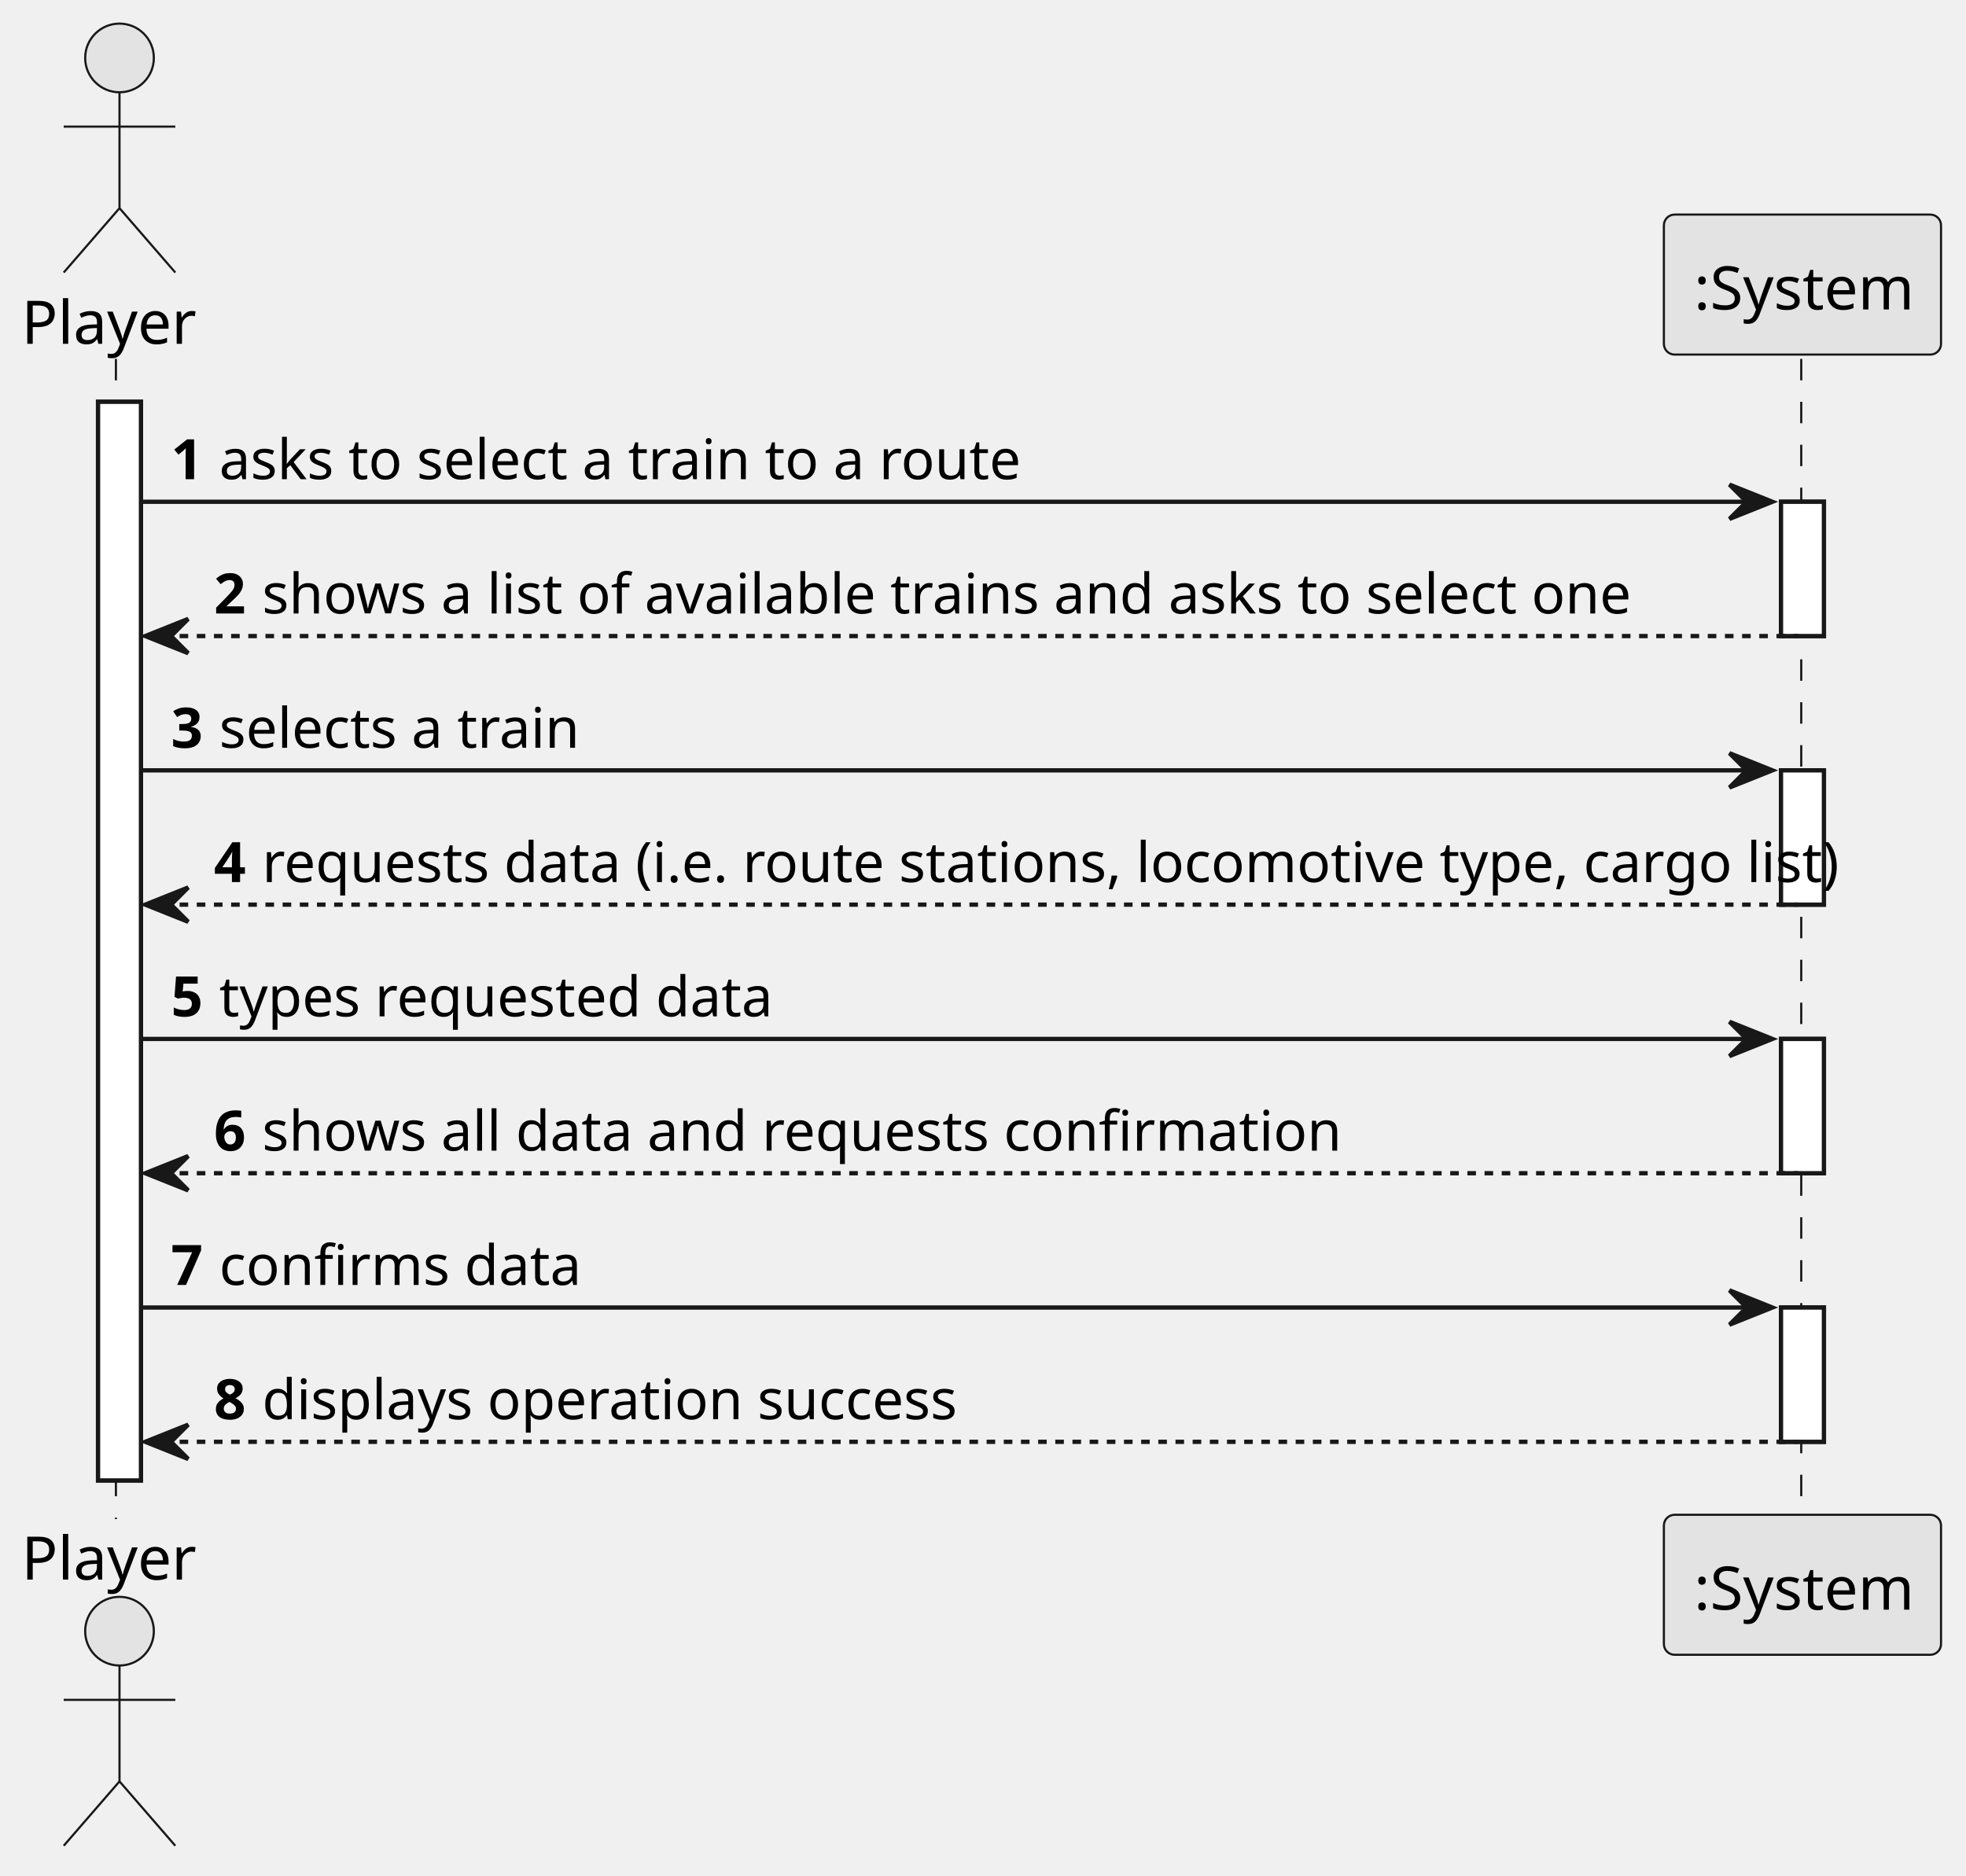
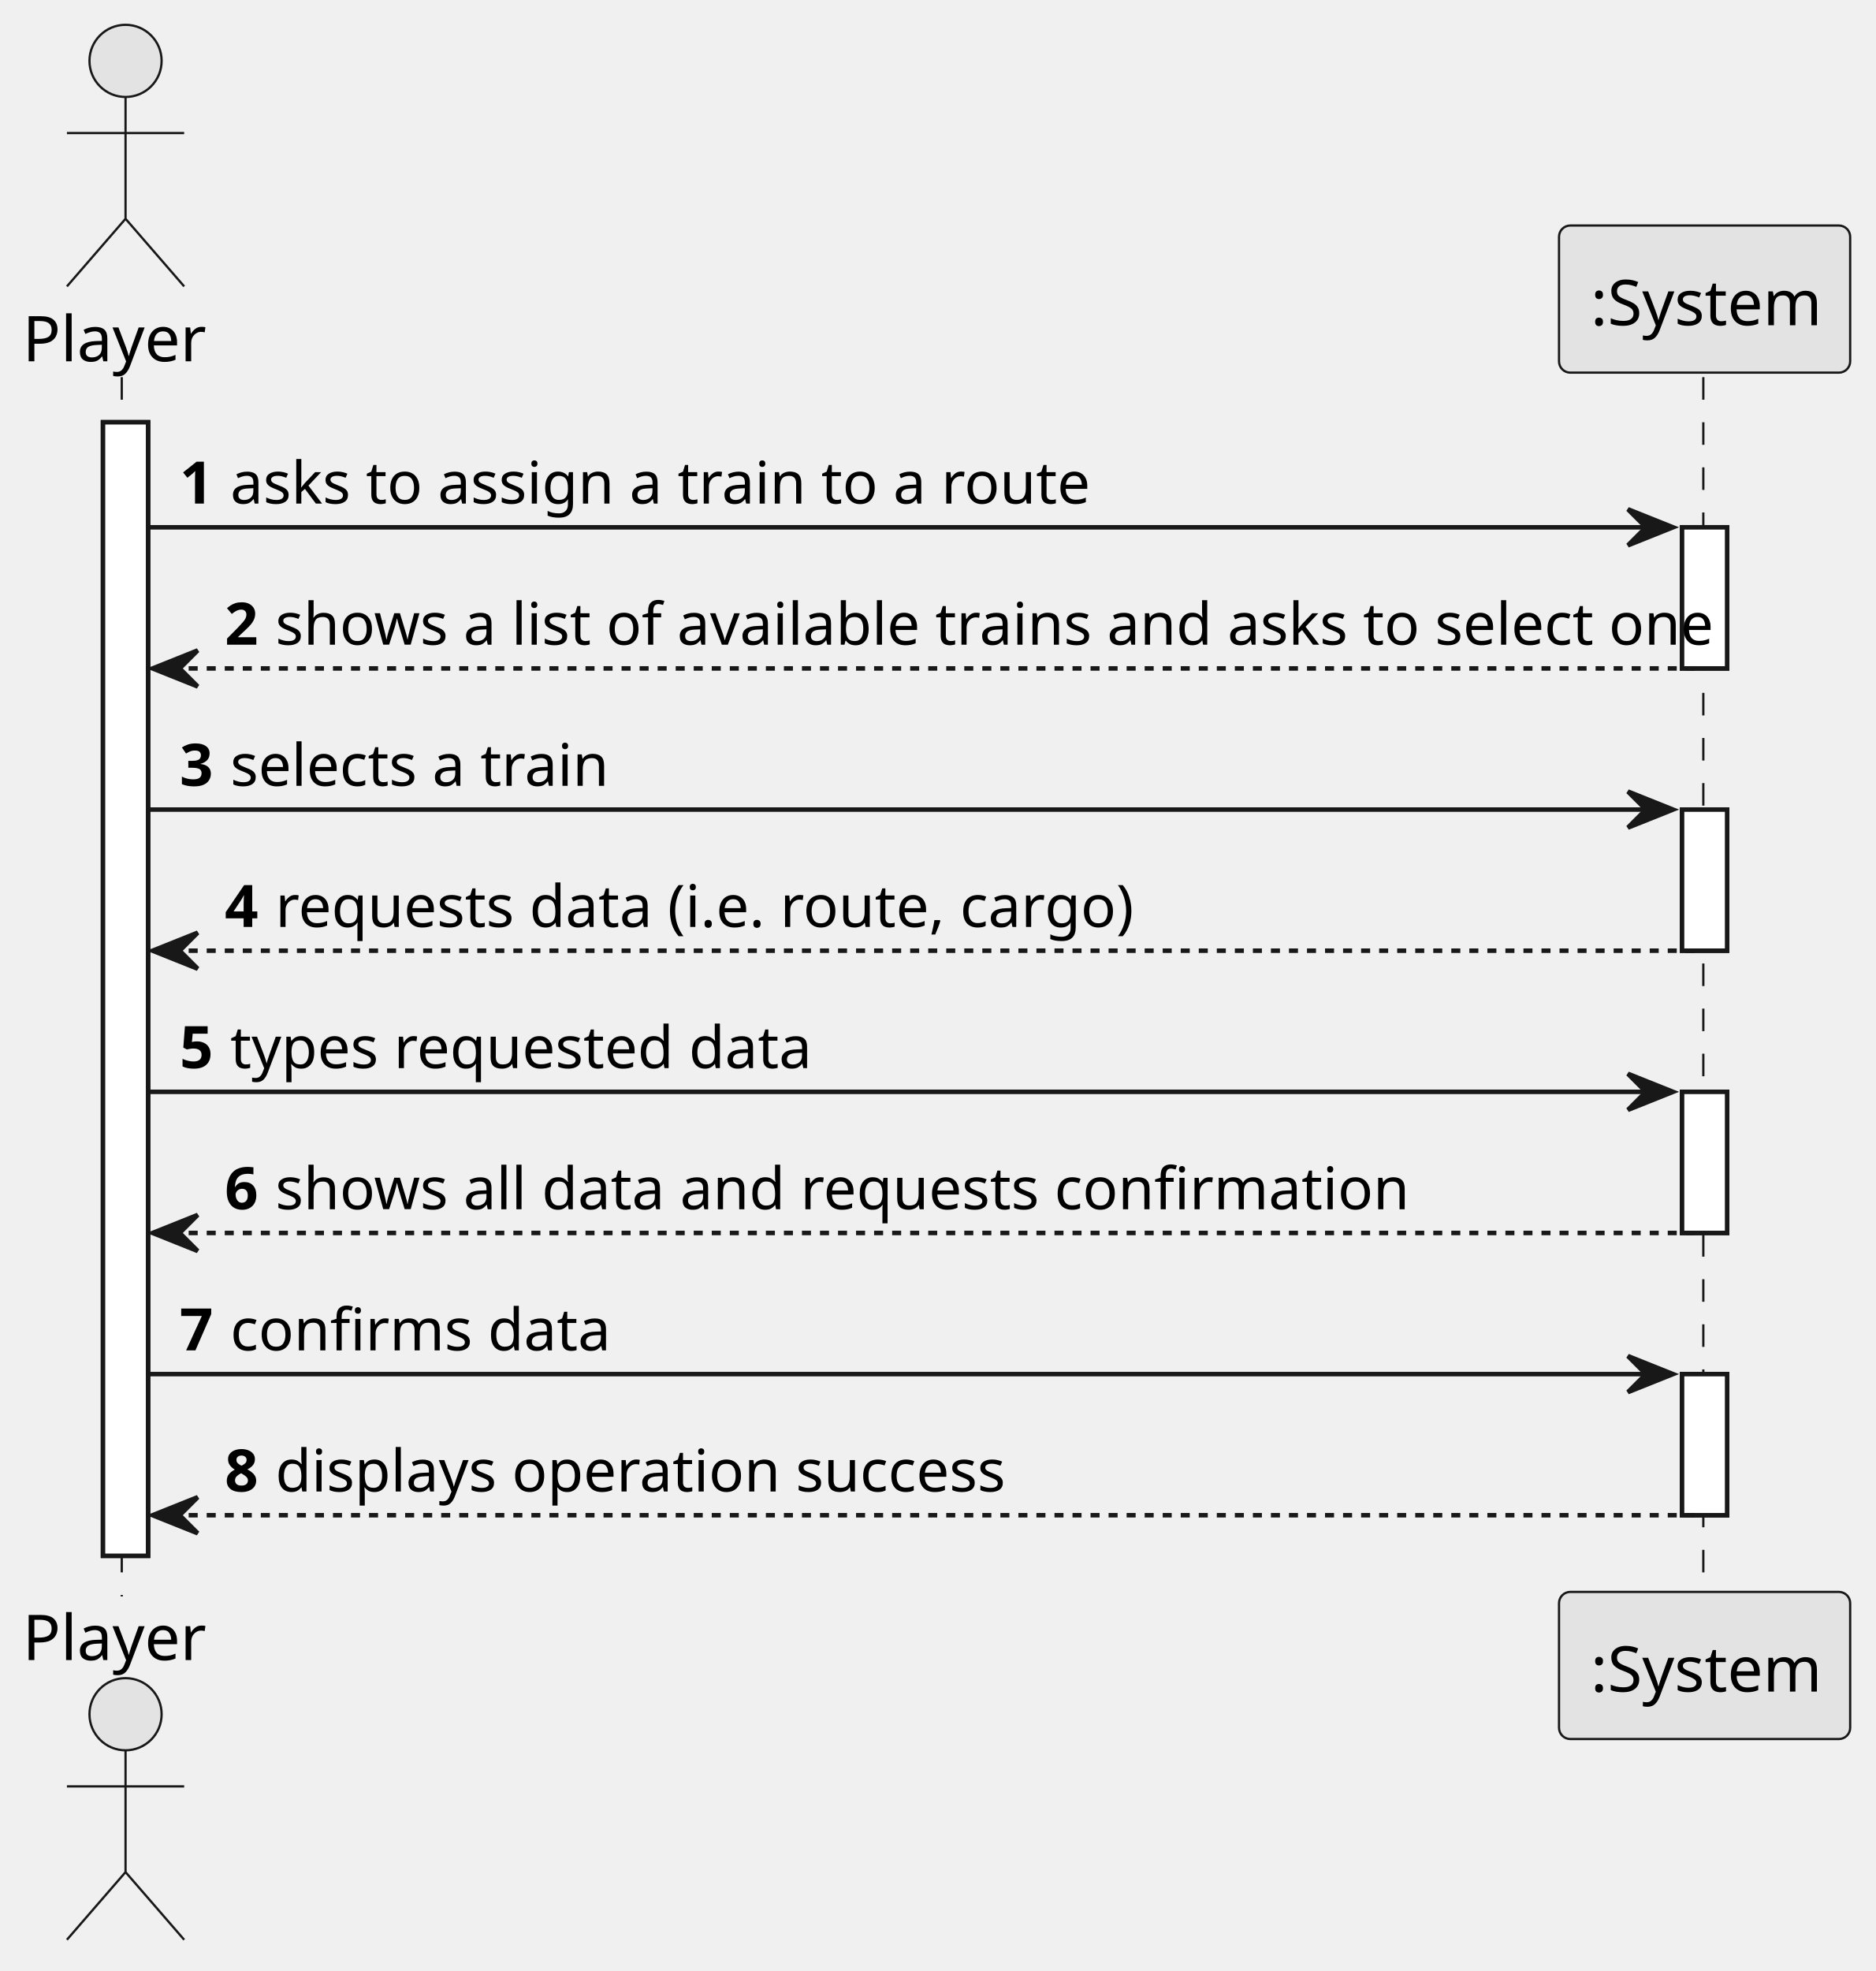
- <svg xmlns="http://www.w3.org/2000/svg" contentStyleType="text/css" height="437px" preserveAspectRatio="none" style="width:458px;height:437px;background:#FFFFFF;" version="1.1" viewBox="0 0 458 437" width="458px" zoomAndPan="magnify">
+ <svg xmlns="http://www.w3.org/2000/svg" contentStyleType="text/css" height="437px" preserveAspectRatio="none" style="width:416px;height:437px;background:#FFFFFF;" version="1.1" viewBox="0 0 416 437" width="416px" zoomAndPan="magnify">
  <defs />
  <g>
    <rect fill="#FFFFFF" height="251.328" style="stroke:#181818;stroke-width:1.0;" width="10" x="22.841" y="93.621" />
-     <rect fill="#FFFFFF" height="31.291" style="stroke:#181818;stroke-width:1.0;" width="10" x="414.901" y="116.912" />
-     <rect fill="#FFFFFF" height="31.291" style="stroke:#181818;stroke-width:1.0;" width="10" x="414.901" y="179.494" />
-     <rect fill="#FFFFFF" height="31.291" style="stroke:#181818;stroke-width:1.0;" width="10" x="414.901" y="242.076" />
-     <rect fill="#FFFFFF" height="31.291" style="stroke:#181818;stroke-width:1.0;" width="10" x="414.901" y="304.658" />
+     <rect fill="#FFFFFF" height="31.291" style="stroke:#181818;stroke-width:1.0;" width="10" x="373.013" y="116.912" />
+     <rect fill="#FFFFFF" height="31.291" style="stroke:#181818;stroke-width:1.0;" width="10" x="373.013" y="179.494" />
+     <rect fill="#FFFFFF" height="31.291" style="stroke:#181818;stroke-width:1.0;" width="10" x="373.013" y="242.076" />
+     <rect fill="#FFFFFF" height="31.291" style="stroke:#181818;stroke-width:1.0;" width="10" x="373.013" y="304.658" />
    <line style="stroke:#181818;stroke-width:0.5;stroke-dasharray:5.0,5.0;" x1="27" x2="27" y1="83.621" y2="353.949" />
-     <line style="stroke:#181818;stroke-width:0.5;stroke-dasharray:5.0,5.0;" x1="419.618" x2="419.618" y1="83.621" y2="353.949" />
+     <line style="stroke:#181818;stroke-width:0.5;stroke-dasharray:5.0,5.0;" x1="377.73" x2="377.73" y1="83.621" y2="353.949" />
    <text fill="#000000" font-family="sans-serif" font-size="14" lengthAdjust="spacing" textLength="39.683" x="5" y="80.107">Player</text>
    <ellipse cx="27.841" cy="13.5" fill="#E3E3E3" rx="8" ry="8" style="stroke:#181818;stroke-width:0.5;" />
    <path d="M27.841,21.5 L27.841,48.5 M14.841,29.5 L40.841,29.5 M27.841,48.5 L14.841,63.5 M27.841,48.5 L40.841,63.5 " fill="none" style="stroke:#181818;stroke-width:0.5;" />
    <text fill="#000000" font-family="sans-serif" font-size="14" lengthAdjust="spacing" textLength="39.683" x="5" y="368.057">Player</text>
    <ellipse cx="27.841" cy="380.07" fill="#E3E3E3" rx="8" ry="8" style="stroke:#181818;stroke-width:0.5;" />
    <path d="M27.841,388.07 L27.841,415.07 M14.841,396.07 L40.841,396.07 M27.841,415.07 L14.841,430.07 M27.841,415.07 L40.841,430.07 " fill="none" style="stroke:#181818;stroke-width:0.5;" />
-     <rect fill="#E3E3E3" height="32.621" rx="2.5" ry="2.5" style="stroke:#181818;stroke-width:0.5;" width="64.565" x="387.618" y="50" />
-     <text fill="#000000" font-family="sans-serif" font-size="14" lengthAdjust="spacing" textLength="50.565" x="394.618" y="72.107">:System</text>
-     <rect fill="#E3E3E3" height="32.621" rx="2.5" ry="2.5" style="stroke:#181818;stroke-width:0.5;" width="64.565" x="387.618" y="352.949" />
-     <text fill="#000000" font-family="sans-serif" font-size="14" lengthAdjust="spacing" textLength="50.565" x="394.618" y="375.057">:System</text>
+     <rect fill="#E3E3E3" height="32.621" rx="2.5" ry="2.5" style="stroke:#181818;stroke-width:0.5;" width="64.565" x="345.73" y="50" />
+     <text fill="#000000" font-family="sans-serif" font-size="14" lengthAdjust="spacing" textLength="50.565" x="352.73" y="72.107">:System</text>
+     <rect fill="#E3E3E3" height="32.621" rx="2.5" ry="2.5" style="stroke:#181818;stroke-width:0.5;" width="64.565" x="345.73" y="352.949" />
+     <text fill="#000000" font-family="sans-serif" font-size="14" lengthAdjust="spacing" textLength="50.565" x="352.73" y="375.057">:System</text>
    <rect fill="#FFFFFF" height="251.328" style="stroke:#181818;stroke-width:1.0;" width="10" x="22.841" y="93.621" />
-     <rect fill="#FFFFFF" height="31.291" style="stroke:#181818;stroke-width:1.0;" width="10" x="414.901" y="116.912" />
-     <rect fill="#FFFFFF" height="31.291" style="stroke:#181818;stroke-width:1.0;" width="10" x="414.901" y="179.494" />
-     <rect fill="#FFFFFF" height="31.291" style="stroke:#181818;stroke-width:1.0;" width="10" x="414.901" y="242.076" />
-     <rect fill="#FFFFFF" height="31.291" style="stroke:#181818;stroke-width:1.0;" width="10" x="414.901" y="304.658" />
-     <polygon fill="#181818" points="402.901,112.912,412.901,116.912,402.901,120.912,406.901,116.912" style="stroke:#181818;stroke-width:1.0;" />
-     <line style="stroke:#181818;stroke-width:1.0;" x1="32.841" x2="408.901" y1="116.912" y2="116.912" />
+     <rect fill="#FFFFFF" height="31.291" style="stroke:#181818;stroke-width:1.0;" width="10" x="373.013" y="116.912" />
+     <rect fill="#FFFFFF" height="31.291" style="stroke:#181818;stroke-width:1.0;" width="10" x="373.013" y="179.494" />
+     <rect fill="#FFFFFF" height="31.291" style="stroke:#181818;stroke-width:1.0;" width="10" x="373.013" y="242.076" />
+     <rect fill="#FFFFFF" height="31.291" style="stroke:#181818;stroke-width:1.0;" width="10" x="373.013" y="304.658" />
+     <polygon fill="#181818" points="361.013,112.912,371.013,116.912,361.013,120.912,365.013,116.912" style="stroke:#181818;stroke-width:1.0;" />
+     <line style="stroke:#181818;stroke-width:1.0;" x1="32.841" x2="367.013" y1="116.912" y2="116.912" />
    <text fill="#000000" font-family="sans-serif" font-size="13" font-weight="bold" lengthAdjust="spacing" textLength="7.23" x="39.841" y="111.649">1</text>
-     <text fill="#000000" font-family="sans-serif" font-size="13" lengthAdjust="spacing" textLength="177.036" x="51.071" y="111.649">asks to select a train to a route</text>
+     <text fill="#000000" font-family="sans-serif" font-size="13" lengthAdjust="spacing" textLength="180.654" x="51.071" y="111.649">asks to assign a train to a route</text>
    <polygon fill="#181818" points="43.841,144.203,33.841,148.203,43.841,152.203,39.841,148.203" style="stroke:#181818;stroke-width:1.0;" />
-     <line style="stroke:#181818;stroke-width:1.0;stroke-dasharray:2.0,2.0;" x1="37.841" x2="418.901" y1="148.203" y2="148.203" />
+     <line style="stroke:#181818;stroke-width:1.0;stroke-dasharray:2.0,2.0;" x1="37.841" x2="377.013" y1="148.203" y2="148.203" />
    <text fill="#000000" font-family="sans-serif" font-size="13" font-weight="bold" lengthAdjust="spacing" textLength="7.23" x="49.841" y="142.94">2</text>
    <text fill="#000000" font-family="sans-serif" font-size="13" lengthAdjust="spacing" textLength="304.941" x="61.071" y="142.94">shows a list of available trains and asks to select one</text>
-     <polygon fill="#181818" points="402.901,175.494,412.901,179.494,402.901,183.494,406.901,179.494" style="stroke:#181818;stroke-width:1.0;" />
-     <line style="stroke:#181818;stroke-width:1.0;" x1="32.841" x2="408.901" y1="179.494" y2="179.494" />
+     <polygon fill="#181818" points="361.013,175.494,371.013,179.494,361.013,183.494,365.013,179.494" style="stroke:#181818;stroke-width:1.0;" />
+     <line style="stroke:#181818;stroke-width:1.0;" x1="32.841" x2="367.013" y1="179.494" y2="179.494" />
    <text fill="#000000" font-family="sans-serif" font-size="13" font-weight="bold" lengthAdjust="spacing" textLength="7.23" x="39.841" y="174.231">3</text>
    <text fill="#000000" font-family="sans-serif" font-size="13" lengthAdjust="spacing" textLength="80.203" x="51.071" y="174.231">selects a train</text>
    <polygon fill="#181818" points="43.841,206.785,33.841,210.785,43.841,214.785,39.841,210.785" style="stroke:#181818;stroke-width:1.0;" />
-     <line style="stroke:#181818;stroke-width:1.0;stroke-dasharray:2.0,2.0;" x1="37.841" x2="418.901" y1="210.785" y2="210.785" />
+     <line style="stroke:#181818;stroke-width:1.0;stroke-dasharray:2.0,2.0;" x1="37.841" x2="377.013" y1="210.785" y2="210.785" />
    <text fill="#000000" font-family="sans-serif" font-size="13" font-weight="bold" lengthAdjust="spacing" textLength="7.23" x="49.841" y="205.523">4</text>
-     <text fill="#000000" font-family="sans-serif" font-size="13" lengthAdjust="spacing" textLength="346.83" x="61.071" y="205.523">requests data (i.e. route stations, locomotive type, cargo list)</text>
-     <polygon fill="#181818" points="402.901,238.076,412.901,242.076,402.901,246.076,406.901,242.076" style="stroke:#181818;stroke-width:1.0;" />
-     <line style="stroke:#181818;stroke-width:1.0;" x1="32.841" x2="408.901" y1="242.076" y2="242.076" />
+     <text fill="#000000" font-family="sans-serif" font-size="13" lengthAdjust="spacing" textLength="181.372" x="61.071" y="205.523">requests data (i.e. route, cargo)</text>
+     <polygon fill="#181818" points="361.013,238.076,371.013,242.076,361.013,246.076,365.013,242.076" style="stroke:#181818;stroke-width:1.0;" />
+     <line style="stroke:#181818;stroke-width:1.0;" x1="32.841" x2="367.013" y1="242.076" y2="242.076" />
    <text fill="#000000" font-family="sans-serif" font-size="13" font-weight="bold" lengthAdjust="spacing" textLength="7.23" x="39.841" y="236.814">5</text>
    <text fill="#000000" font-family="sans-serif" font-size="13" lengthAdjust="spacing" textLength="121.418" x="51.071" y="236.814">types requested data</text>
    <polygon fill="#181818" points="43.841,269.367,33.841,273.367,43.841,277.367,39.841,273.367" style="stroke:#181818;stroke-width:1.0;" />
-     <line style="stroke:#181818;stroke-width:1.0;stroke-dasharray:2.0,2.0;" x1="37.841" x2="418.901" y1="273.367" y2="273.367" />
+     <line style="stroke:#181818;stroke-width:1.0;stroke-dasharray:2.0,2.0;" x1="37.841" x2="377.013" y1="273.367" y2="273.367" />
    <text fill="#000000" font-family="sans-serif" font-size="13" font-weight="bold" lengthAdjust="spacing" textLength="7.23" x="49.841" y="268.104">6</text>
    <text fill="#000000" font-family="sans-serif" font-size="13" lengthAdjust="spacing" textLength="235.574" x="61.071" y="268.104">shows all data and requests confirmation</text>
-     <polygon fill="#181818" points="402.901,300.658,412.901,304.658,402.901,308.658,406.901,304.658" style="stroke:#181818;stroke-width:1.0;" />
-     <line style="stroke:#181818;stroke-width:1.0;" x1="32.841" x2="408.901" y1="304.658" y2="304.658" />
+     <polygon fill="#181818" points="361.013,300.658,371.013,304.658,361.013,308.658,365.013,304.658" style="stroke:#181818;stroke-width:1.0;" />
+     <line style="stroke:#181818;stroke-width:1.0;" x1="32.841" x2="367.013" y1="304.658" y2="304.658" />
    <text fill="#000000" font-family="sans-serif" font-size="13" font-weight="bold" lengthAdjust="spacing" textLength="7.23" x="39.841" y="299.396">7</text>
    <text fill="#000000" font-family="sans-serif" font-size="13" lengthAdjust="spacing" textLength="78.032" x="51.071" y="299.396">confirms data</text>
    <polygon fill="#181818" points="43.841,331.949,33.841,335.949,43.841,339.949,39.841,335.949" style="stroke:#181818;stroke-width:1.0;" />
-     <line style="stroke:#181818;stroke-width:1.0;stroke-dasharray:2.0,2.0;" x1="37.841" x2="418.901" y1="335.949" y2="335.949" />
+     <line style="stroke:#181818;stroke-width:1.0;stroke-dasharray:2.0,2.0;" x1="37.841" x2="377.013" y1="335.949" y2="335.949" />
    <text fill="#000000" font-family="sans-serif" font-size="13" font-weight="bold" lengthAdjust="spacing" textLength="7.23" x="49.841" y="330.687">8</text>
    <text fill="#000000" font-family="sans-serif" font-size="13" lengthAdjust="spacing" textLength="155.359" x="61.071" y="330.687">displays operation success</text>
  </g>
</svg>
